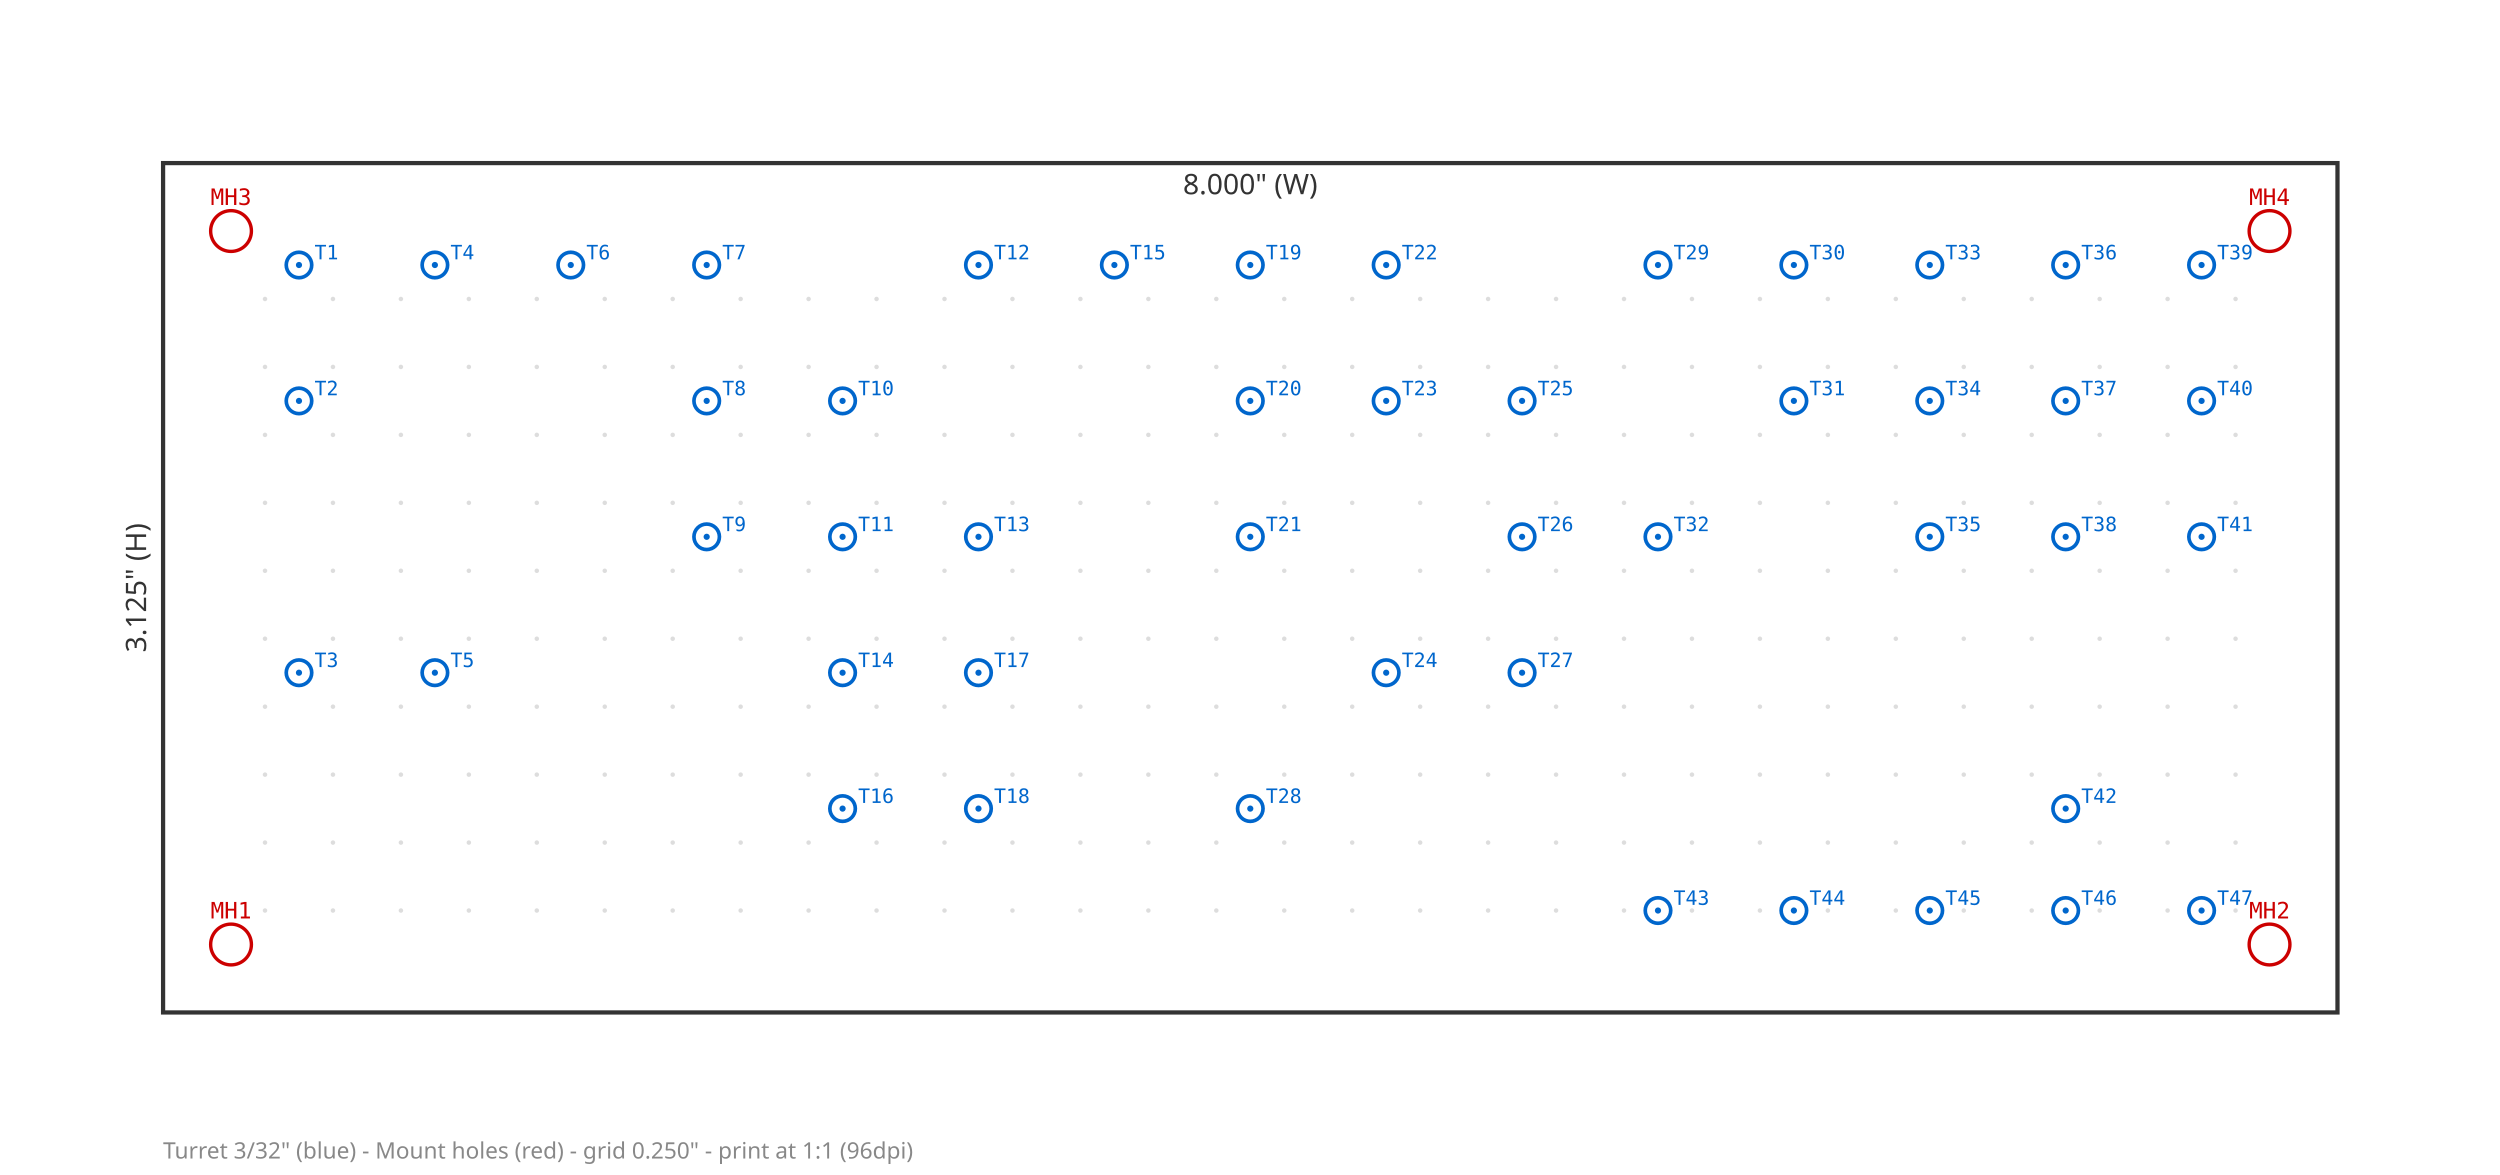
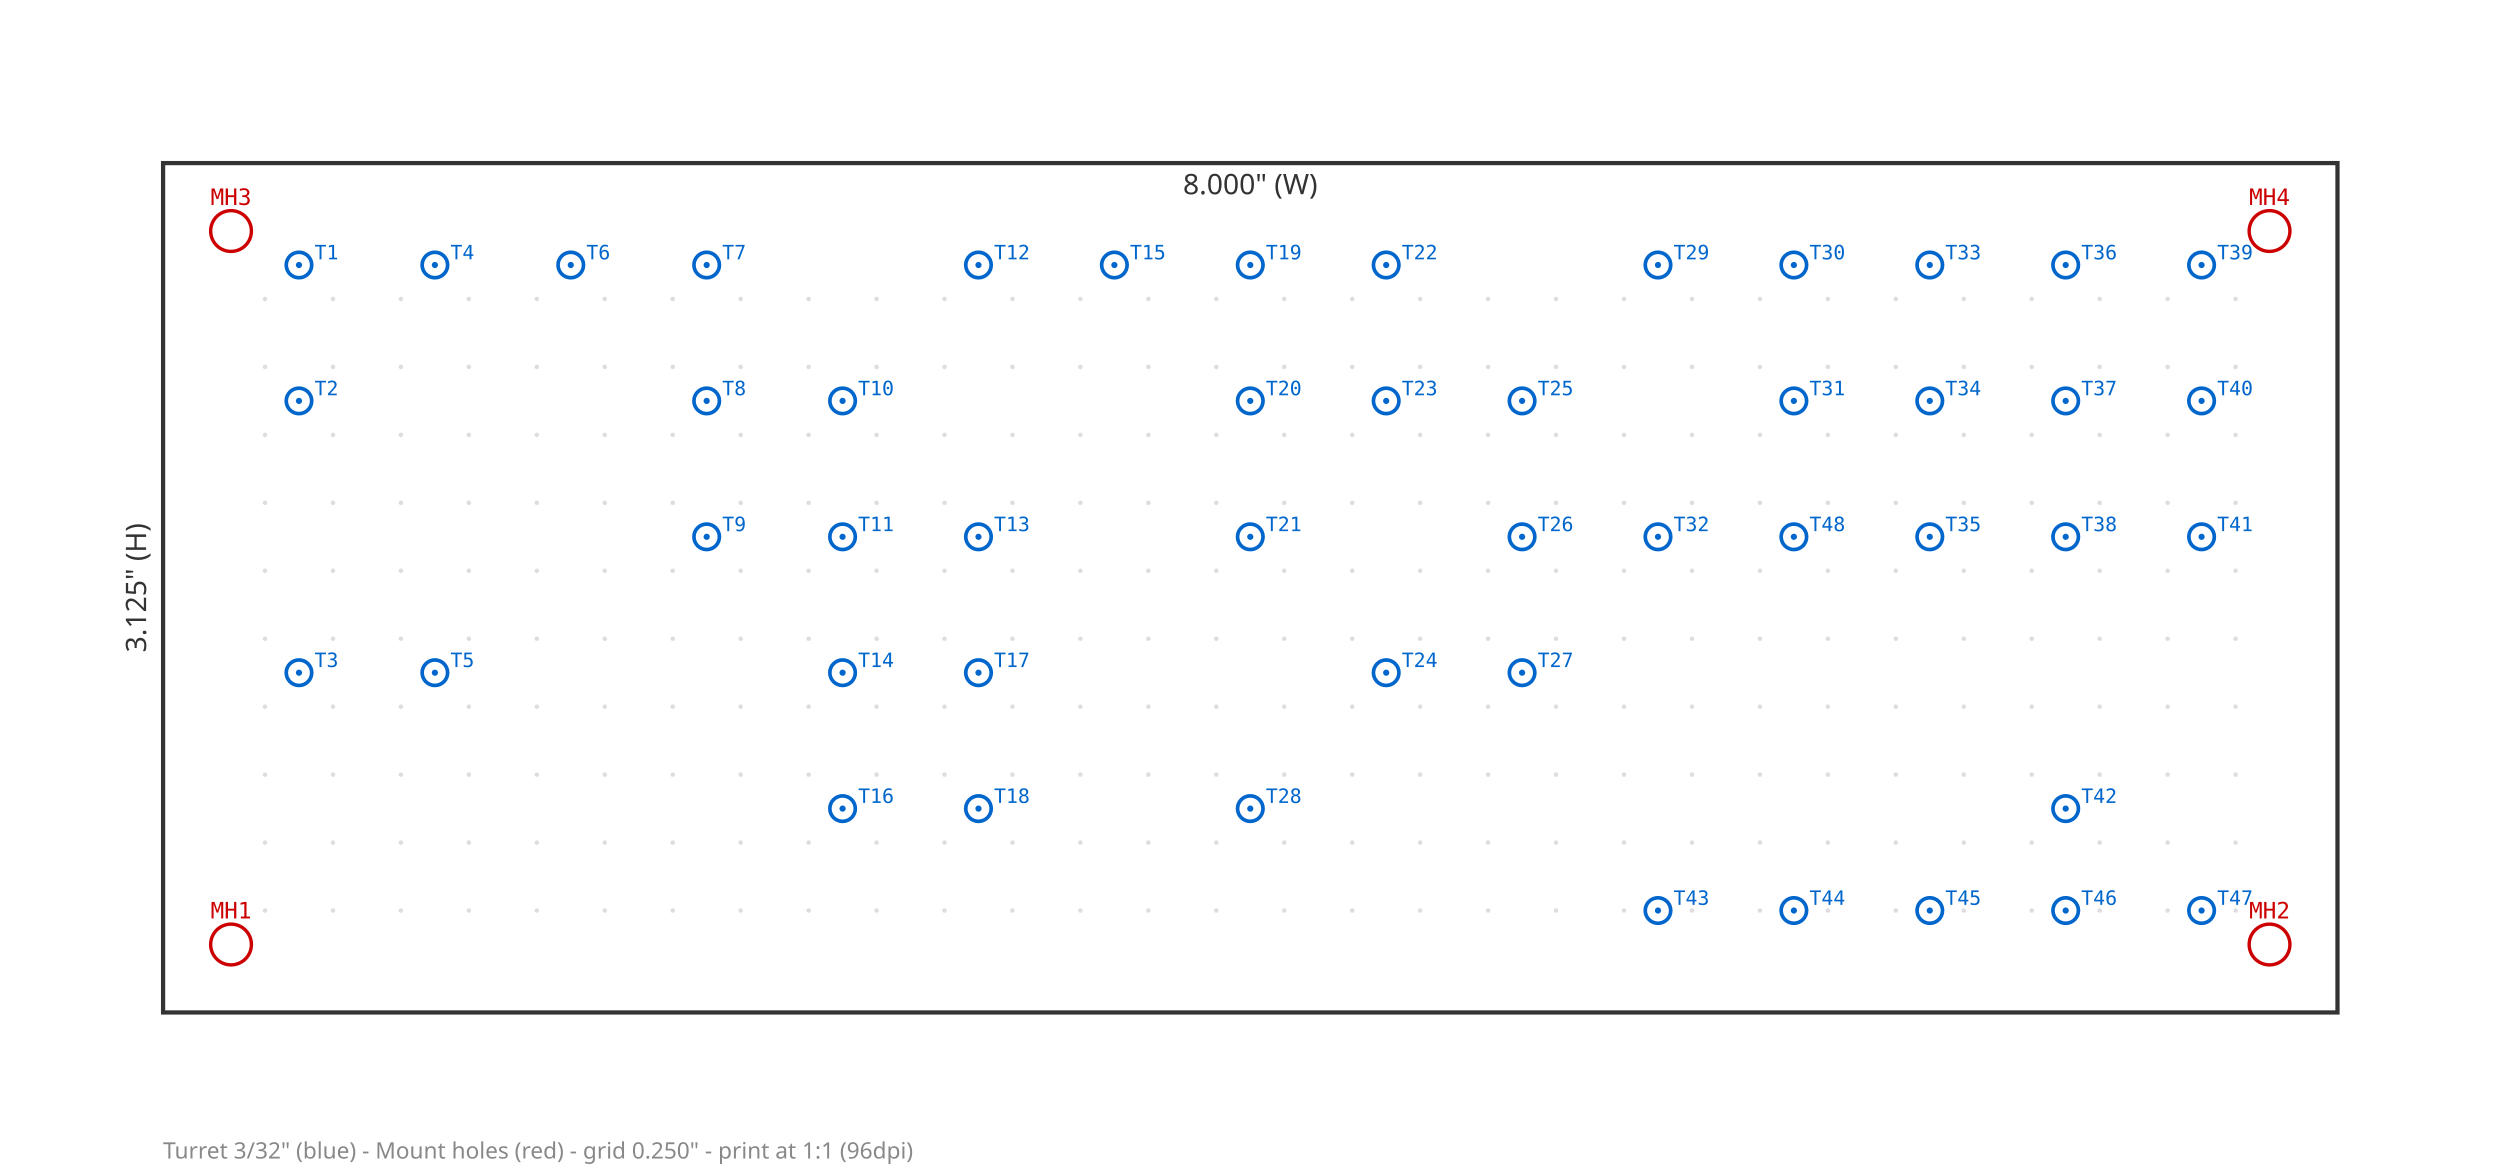
<svg xmlns="http://www.w3.org/2000/svg" width="883" height="415" viewBox="0 0 883 415">
  <rect width="100%" height="100%" fill="white" />
  <rect x="57.6" y="57.6" width="768.0" height="300.0" fill="none" stroke="#333" stroke-width="1.5" />
  <circle cx="93.6" cy="321.6" r="0.8" fill="#ddd" />
  <circle cx="93.6" cy="297.6" r="0.8" fill="#ddd" />
  <circle cx="93.6" cy="273.6" r="0.8" fill="#ddd" />
  <circle cx="93.6" cy="249.6" r="0.8" fill="#ddd" />
  <circle cx="93.6" cy="225.6" r="0.8" fill="#ddd" />
  <circle cx="93.6" cy="201.6" r="0.8" fill="#ddd" />
  <circle cx="93.6" cy="177.6" r="0.8" fill="#ddd" />
  <circle cx="93.6" cy="153.6" r="0.8" fill="#ddd" />
  <circle cx="93.6" cy="129.6" r="0.8" fill="#ddd" />
  <circle cx="93.6" cy="105.6" r="0.8" fill="#ddd" />
  <circle cx="117.6" cy="321.6" r="0.8" fill="#ddd" />
  <circle cx="117.6" cy="297.6" r="0.8" fill="#ddd" />
  <circle cx="117.6" cy="273.6" r="0.8" fill="#ddd" />
  <circle cx="117.6" cy="249.6" r="0.8" fill="#ddd" />
  <circle cx="117.6" cy="225.6" r="0.8" fill="#ddd" />
  <circle cx="117.6" cy="201.6" r="0.8" fill="#ddd" />
  <circle cx="117.6" cy="177.6" r="0.8" fill="#ddd" />
  <circle cx="117.6" cy="153.6" r="0.8" fill="#ddd" />
  <circle cx="117.6" cy="129.6" r="0.8" fill="#ddd" />
  <circle cx="117.6" cy="105.6" r="0.8" fill="#ddd" />
  <circle cx="141.6" cy="321.6" r="0.8" fill="#ddd" />
  <circle cx="141.6" cy="297.6" r="0.8" fill="#ddd" />
  <circle cx="141.6" cy="273.6" r="0.8" fill="#ddd" />
  <circle cx="141.6" cy="249.6" r="0.8" fill="#ddd" />
  <circle cx="141.6" cy="225.6" r="0.8" fill="#ddd" />
  <circle cx="141.6" cy="201.6" r="0.8" fill="#ddd" />
  <circle cx="141.6" cy="177.6" r="0.8" fill="#ddd" />
  <circle cx="141.6" cy="153.6" r="0.8" fill="#ddd" />
  <circle cx="141.6" cy="129.6" r="0.8" fill="#ddd" />
  <circle cx="141.6" cy="105.6" r="0.8" fill="#ddd" />
  <circle cx="165.6" cy="321.6" r="0.8" fill="#ddd" />
  <circle cx="165.6" cy="297.6" r="0.8" fill="#ddd" />
  <circle cx="165.6" cy="273.6" r="0.8" fill="#ddd" />
  <circle cx="165.6" cy="249.6" r="0.8" fill="#ddd" />
  <circle cx="165.6" cy="225.6" r="0.8" fill="#ddd" />
  <circle cx="165.6" cy="201.6" r="0.8" fill="#ddd" />
  <circle cx="165.6" cy="177.6" r="0.8" fill="#ddd" />
  <circle cx="165.6" cy="153.6" r="0.8" fill="#ddd" />
  <circle cx="165.6" cy="129.6" r="0.8" fill="#ddd" />
  <circle cx="165.6" cy="105.6" r="0.8" fill="#ddd" />
  <circle cx="189.6" cy="321.6" r="0.8" fill="#ddd" />
  <circle cx="189.6" cy="297.6" r="0.8" fill="#ddd" />
  <circle cx="189.6" cy="273.6" r="0.8" fill="#ddd" />
  <circle cx="189.6" cy="249.6" r="0.8" fill="#ddd" />
  <circle cx="189.6" cy="225.6" r="0.8" fill="#ddd" />
  <circle cx="189.6" cy="201.6" r="0.8" fill="#ddd" />
  <circle cx="189.6" cy="177.6" r="0.8" fill="#ddd" />
  <circle cx="189.6" cy="153.6" r="0.8" fill="#ddd" />
  <circle cx="189.6" cy="129.6" r="0.8" fill="#ddd" />
  <circle cx="189.6" cy="105.6" r="0.8" fill="#ddd" />
  <circle cx="213.6" cy="321.6" r="0.8" fill="#ddd" />
  <circle cx="213.6" cy="297.6" r="0.8" fill="#ddd" />
  <circle cx="213.6" cy="273.6" r="0.8" fill="#ddd" />
  <circle cx="213.6" cy="249.6" r="0.8" fill="#ddd" />
  <circle cx="213.6" cy="225.6" r="0.8" fill="#ddd" />
  <circle cx="213.6" cy="201.6" r="0.8" fill="#ddd" />
  <circle cx="213.6" cy="177.6" r="0.8" fill="#ddd" />
  <circle cx="213.6" cy="153.6" r="0.8" fill="#ddd" />
  <circle cx="213.6" cy="129.6" r="0.8" fill="#ddd" />
  <circle cx="213.6" cy="105.6" r="0.8" fill="#ddd" />
  <circle cx="237.6" cy="321.6" r="0.8" fill="#ddd" />
  <circle cx="237.6" cy="297.6" r="0.8" fill="#ddd" />
  <circle cx="237.6" cy="273.6" r="0.8" fill="#ddd" />
  <circle cx="237.6" cy="249.6" r="0.8" fill="#ddd" />
  <circle cx="237.6" cy="225.6" r="0.8" fill="#ddd" />
  <circle cx="237.6" cy="201.6" r="0.8" fill="#ddd" />
  <circle cx="237.6" cy="177.6" r="0.8" fill="#ddd" />
  <circle cx="237.6" cy="153.6" r="0.8" fill="#ddd" />
  <circle cx="237.6" cy="129.6" r="0.8" fill="#ddd" />
  <circle cx="237.6" cy="105.6" r="0.8" fill="#ddd" />
  <circle cx="261.6" cy="321.6" r="0.8" fill="#ddd" />
  <circle cx="261.6" cy="297.6" r="0.8" fill="#ddd" />
  <circle cx="261.6" cy="273.6" r="0.8" fill="#ddd" />
  <circle cx="261.6" cy="249.6" r="0.8" fill="#ddd" />
  <circle cx="261.6" cy="225.6" r="0.8" fill="#ddd" />
  <circle cx="261.6" cy="201.6" r="0.8" fill="#ddd" />
  <circle cx="261.6" cy="177.6" r="0.8" fill="#ddd" />
  <circle cx="261.6" cy="153.6" r="0.8" fill="#ddd" />
  <circle cx="261.6" cy="129.6" r="0.8" fill="#ddd" />
  <circle cx="261.6" cy="105.6" r="0.8" fill="#ddd" />
  <circle cx="285.6" cy="321.6" r="0.8" fill="#ddd" />
  <circle cx="285.6" cy="297.6" r="0.8" fill="#ddd" />
  <circle cx="285.6" cy="273.6" r="0.8" fill="#ddd" />
  <circle cx="285.6" cy="249.6" r="0.8" fill="#ddd" />
  <circle cx="285.6" cy="225.6" r="0.8" fill="#ddd" />
  <circle cx="285.6" cy="201.6" r="0.8" fill="#ddd" />
  <circle cx="285.6" cy="177.6" r="0.8" fill="#ddd" />
  <circle cx="285.6" cy="153.6" r="0.8" fill="#ddd" />
  <circle cx="285.6" cy="129.6" r="0.8" fill="#ddd" />
  <circle cx="285.6" cy="105.6" r="0.8" fill="#ddd" />
  <circle cx="309.6" cy="321.6" r="0.8" fill="#ddd" />
  <circle cx="309.6" cy="297.6" r="0.8" fill="#ddd" />
  <circle cx="309.6" cy="273.6" r="0.8" fill="#ddd" />
  <circle cx="309.6" cy="249.6" r="0.8" fill="#ddd" />
  <circle cx="309.6" cy="225.6" r="0.8" fill="#ddd" />
  <circle cx="309.6" cy="201.6" r="0.8" fill="#ddd" />
  <circle cx="309.6" cy="177.6" r="0.8" fill="#ddd" />
  <circle cx="309.6" cy="153.6" r="0.8" fill="#ddd" />
  <circle cx="309.6" cy="129.6" r="0.8" fill="#ddd" />
  <circle cx="309.6" cy="105.6" r="0.8" fill="#ddd" />
  <circle cx="333.6" cy="321.6" r="0.8" fill="#ddd" />
  <circle cx="333.6" cy="297.6" r="0.8" fill="#ddd" />
  <circle cx="333.6" cy="273.6" r="0.8" fill="#ddd" />
  <circle cx="333.6" cy="249.6" r="0.8" fill="#ddd" />
  <circle cx="333.6" cy="225.6" r="0.8" fill="#ddd" />
  <circle cx="333.6" cy="201.6" r="0.8" fill="#ddd" />
  <circle cx="333.6" cy="177.6" r="0.8" fill="#ddd" />
  <circle cx="333.6" cy="153.6" r="0.8" fill="#ddd" />
  <circle cx="333.6" cy="129.6" r="0.8" fill="#ddd" />
  <circle cx="333.6" cy="105.6" r="0.8" fill="#ddd" />
  <circle cx="357.6" cy="321.6" r="0.8" fill="#ddd" />
  <circle cx="357.6" cy="297.6" r="0.8" fill="#ddd" />
  <circle cx="357.6" cy="273.6" r="0.8" fill="#ddd" />
  <circle cx="357.6" cy="249.6" r="0.8" fill="#ddd" />
  <circle cx="357.6" cy="225.6" r="0.8" fill="#ddd" />
  <circle cx="357.6" cy="201.6" r="0.8" fill="#ddd" />
  <circle cx="357.6" cy="177.6" r="0.8" fill="#ddd" />
  <circle cx="357.6" cy="153.6" r="0.8" fill="#ddd" />
  <circle cx="357.6" cy="129.6" r="0.8" fill="#ddd" />
  <circle cx="357.6" cy="105.6" r="0.8" fill="#ddd" />
  <circle cx="381.6" cy="321.6" r="0.8" fill="#ddd" />
  <circle cx="381.6" cy="297.6" r="0.8" fill="#ddd" />
  <circle cx="381.6" cy="273.6" r="0.8" fill="#ddd" />
  <circle cx="381.6" cy="249.6" r="0.8" fill="#ddd" />
  <circle cx="381.6" cy="225.6" r="0.8" fill="#ddd" />
  <circle cx="381.6" cy="201.6" r="0.8" fill="#ddd" />
  <circle cx="381.6" cy="177.6" r="0.8" fill="#ddd" />
  <circle cx="381.6" cy="153.6" r="0.8" fill="#ddd" />
  <circle cx="381.6" cy="129.6" r="0.8" fill="#ddd" />
  <circle cx="381.6" cy="105.6" r="0.8" fill="#ddd" />
  <circle cx="405.6" cy="321.6" r="0.8" fill="#ddd" />
  <circle cx="405.6" cy="297.6" r="0.8" fill="#ddd" />
  <circle cx="405.6" cy="273.6" r="0.8" fill="#ddd" />
  <circle cx="405.6" cy="249.6" r="0.8" fill="#ddd" />
  <circle cx="405.6" cy="225.6" r="0.8" fill="#ddd" />
  <circle cx="405.6" cy="201.6" r="0.8" fill="#ddd" />
  <circle cx="405.6" cy="177.6" r="0.8" fill="#ddd" />
  <circle cx="405.6" cy="153.6" r="0.8" fill="#ddd" />
  <circle cx="405.6" cy="129.6" r="0.8" fill="#ddd" />
  <circle cx="405.6" cy="105.6" r="0.8" fill="#ddd" />
  <circle cx="429.6" cy="321.6" r="0.8" fill="#ddd" />
  <circle cx="429.6" cy="297.6" r="0.8" fill="#ddd" />
  <circle cx="429.6" cy="273.6" r="0.8" fill="#ddd" />
  <circle cx="429.6" cy="249.6" r="0.8" fill="#ddd" />
  <circle cx="429.6" cy="225.6" r="0.8" fill="#ddd" />
  <circle cx="429.6" cy="201.6" r="0.8" fill="#ddd" />
  <circle cx="429.6" cy="177.6" r="0.8" fill="#ddd" />
  <circle cx="429.6" cy="153.6" r="0.8" fill="#ddd" />
  <circle cx="429.6" cy="129.6" r="0.8" fill="#ddd" />
  <circle cx="429.6" cy="105.6" r="0.8" fill="#ddd" />
  <circle cx="453.6" cy="321.6" r="0.8" fill="#ddd" />
  <circle cx="453.6" cy="297.6" r="0.8" fill="#ddd" />
  <circle cx="453.6" cy="273.6" r="0.8" fill="#ddd" />
  <circle cx="453.6" cy="249.6" r="0.8" fill="#ddd" />
  <circle cx="453.6" cy="225.6" r="0.8" fill="#ddd" />
  <circle cx="453.6" cy="201.6" r="0.8" fill="#ddd" />
  <circle cx="453.6" cy="177.6" r="0.8" fill="#ddd" />
  <circle cx="453.6" cy="153.6" r="0.8" fill="#ddd" />
  <circle cx="453.6" cy="129.6" r="0.8" fill="#ddd" />
  <circle cx="453.6" cy="105.6" r="0.8" fill="#ddd" />
  <circle cx="477.6" cy="321.6" r="0.8" fill="#ddd" />
  <circle cx="477.6" cy="297.6" r="0.8" fill="#ddd" />
  <circle cx="477.6" cy="273.6" r="0.8" fill="#ddd" />
  <circle cx="477.6" cy="249.6" r="0.8" fill="#ddd" />
  <circle cx="477.6" cy="225.6" r="0.8" fill="#ddd" />
  <circle cx="477.6" cy="201.6" r="0.8" fill="#ddd" />
  <circle cx="477.6" cy="177.6" r="0.8" fill="#ddd" />
  <circle cx="477.6" cy="153.6" r="0.8" fill="#ddd" />
  <circle cx="477.6" cy="129.6" r="0.8" fill="#ddd" />
  <circle cx="477.6" cy="105.6" r="0.8" fill="#ddd" />
  <circle cx="501.6" cy="321.6" r="0.8" fill="#ddd" />
  <circle cx="501.6" cy="297.6" r="0.8" fill="#ddd" />
  <circle cx="501.6" cy="273.6" r="0.8" fill="#ddd" />
  <circle cx="501.6" cy="249.6" r="0.8" fill="#ddd" />
  <circle cx="501.6" cy="225.6" r="0.8" fill="#ddd" />
  <circle cx="501.6" cy="201.6" r="0.8" fill="#ddd" />
  <circle cx="501.6" cy="177.6" r="0.8" fill="#ddd" />
  <circle cx="501.6" cy="153.6" r="0.8" fill="#ddd" />
  <circle cx="501.6" cy="129.6" r="0.8" fill="#ddd" />
  <circle cx="501.6" cy="105.6" r="0.8" fill="#ddd" />
  <circle cx="525.6" cy="321.6" r="0.8" fill="#ddd" />
  <circle cx="525.6" cy="297.6" r="0.8" fill="#ddd" />
  <circle cx="525.6" cy="273.6" r="0.8" fill="#ddd" />
  <circle cx="525.6" cy="249.6" r="0.8" fill="#ddd" />
  <circle cx="525.6" cy="225.6" r="0.8" fill="#ddd" />
  <circle cx="525.6" cy="201.6" r="0.8" fill="#ddd" />
  <circle cx="525.6" cy="177.6" r="0.8" fill="#ddd" />
  <circle cx="525.6" cy="153.6" r="0.8" fill="#ddd" />
  <circle cx="525.6" cy="129.6" r="0.8" fill="#ddd" />
  <circle cx="525.6" cy="105.6" r="0.8" fill="#ddd" />
  <circle cx="549.6" cy="321.6" r="0.8" fill="#ddd" />
  <circle cx="549.6" cy="297.6" r="0.8" fill="#ddd" />
  <circle cx="549.6" cy="273.6" r="0.8" fill="#ddd" />
  <circle cx="549.6" cy="249.6" r="0.8" fill="#ddd" />
  <circle cx="549.6" cy="225.6" r="0.8" fill="#ddd" />
  <circle cx="549.6" cy="201.6" r="0.8" fill="#ddd" />
  <circle cx="549.6" cy="177.6" r="0.8" fill="#ddd" />
  <circle cx="549.6" cy="153.6" r="0.8" fill="#ddd" />
  <circle cx="549.6" cy="129.6" r="0.8" fill="#ddd" />
  <circle cx="549.6" cy="105.6" r="0.8" fill="#ddd" />
  <circle cx="573.6" cy="321.6" r="0.8" fill="#ddd" />
  <circle cx="573.6" cy="297.6" r="0.8" fill="#ddd" />
  <circle cx="573.6" cy="273.6" r="0.8" fill="#ddd" />
  <circle cx="573.6" cy="249.6" r="0.8" fill="#ddd" />
  <circle cx="573.6" cy="225.6" r="0.8" fill="#ddd" />
  <circle cx="573.6" cy="201.6" r="0.8" fill="#ddd" />
  <circle cx="573.6" cy="177.6" r="0.8" fill="#ddd" />
  <circle cx="573.6" cy="153.6" r="0.8" fill="#ddd" />
  <circle cx="573.6" cy="129.6" r="0.8" fill="#ddd" />
  <circle cx="573.6" cy="105.6" r="0.8" fill="#ddd" />
  <circle cx="597.6" cy="321.6" r="0.8" fill="#ddd" />
  <circle cx="597.6" cy="297.6" r="0.8" fill="#ddd" />
  <circle cx="597.6" cy="273.6" r="0.8" fill="#ddd" />
  <circle cx="597.6" cy="249.6" r="0.8" fill="#ddd" />
  <circle cx="597.6" cy="225.6" r="0.8" fill="#ddd" />
  <circle cx="597.6" cy="201.6" r="0.8" fill="#ddd" />
  <circle cx="597.6" cy="177.6" r="0.8" fill="#ddd" />
  <circle cx="597.6" cy="153.6" r="0.8" fill="#ddd" />
  <circle cx="597.6" cy="129.6" r="0.8" fill="#ddd" />
  <circle cx="597.6" cy="105.6" r="0.8" fill="#ddd" />
  <circle cx="621.6" cy="321.6" r="0.8" fill="#ddd" />
  <circle cx="621.6" cy="297.6" r="0.8" fill="#ddd" />
  <circle cx="621.6" cy="273.6" r="0.8" fill="#ddd" />
  <circle cx="621.6" cy="249.6" r="0.8" fill="#ddd" />
  <circle cx="621.6" cy="225.6" r="0.8" fill="#ddd" />
  <circle cx="621.6" cy="201.6" r="0.8" fill="#ddd" />
  <circle cx="621.6" cy="177.6" r="0.8" fill="#ddd" />
  <circle cx="621.6" cy="153.6" r="0.8" fill="#ddd" />
  <circle cx="621.6" cy="129.6" r="0.8" fill="#ddd" />
  <circle cx="621.6" cy="105.6" r="0.8" fill="#ddd" />
  <circle cx="645.6" cy="321.6" r="0.8" fill="#ddd" />
  <circle cx="645.6" cy="297.6" r="0.8" fill="#ddd" />
  <circle cx="645.6" cy="273.6" r="0.8" fill="#ddd" />
  <circle cx="645.6" cy="249.6" r="0.8" fill="#ddd" />
  <circle cx="645.6" cy="225.6" r="0.8" fill="#ddd" />
  <circle cx="645.6" cy="201.6" r="0.8" fill="#ddd" />
  <circle cx="645.6" cy="177.6" r="0.8" fill="#ddd" />
  <circle cx="645.6" cy="153.6" r="0.8" fill="#ddd" />
  <circle cx="645.6" cy="129.6" r="0.8" fill="#ddd" />
  <circle cx="645.6" cy="105.6" r="0.8" fill="#ddd" />
  <circle cx="669.6" cy="321.6" r="0.8" fill="#ddd" />
  <circle cx="669.6" cy="297.6" r="0.8" fill="#ddd" />
  <circle cx="669.6" cy="273.6" r="0.8" fill="#ddd" />
  <circle cx="669.6" cy="249.6" r="0.8" fill="#ddd" />
  <circle cx="669.6" cy="225.6" r="0.8" fill="#ddd" />
  <circle cx="669.6" cy="201.6" r="0.8" fill="#ddd" />
  <circle cx="669.6" cy="177.6" r="0.8" fill="#ddd" />
  <circle cx="669.6" cy="153.6" r="0.8" fill="#ddd" />
  <circle cx="669.6" cy="129.6" r="0.8" fill="#ddd" />
  <circle cx="669.6" cy="105.6" r="0.8" fill="#ddd" />
  <circle cx="693.6" cy="321.6" r="0.8" fill="#ddd" />
  <circle cx="693.6" cy="297.6" r="0.8" fill="#ddd" />
  <circle cx="693.6" cy="273.6" r="0.8" fill="#ddd" />
  <circle cx="693.6" cy="249.6" r="0.8" fill="#ddd" />
  <circle cx="693.6" cy="225.6" r="0.8" fill="#ddd" />
  <circle cx="693.6" cy="201.6" r="0.8" fill="#ddd" />
  <circle cx="693.6" cy="177.6" r="0.8" fill="#ddd" />
  <circle cx="693.6" cy="153.6" r="0.8" fill="#ddd" />
  <circle cx="693.6" cy="129.6" r="0.8" fill="#ddd" />
  <circle cx="693.6" cy="105.6" r="0.8" fill="#ddd" />
  <circle cx="717.6" cy="321.6" r="0.8" fill="#ddd" />
  <circle cx="717.6" cy="297.6" r="0.8" fill="#ddd" />
  <circle cx="717.6" cy="273.6" r="0.8" fill="#ddd" />
  <circle cx="717.6" cy="249.6" r="0.8" fill="#ddd" />
  <circle cx="717.6" cy="225.6" r="0.8" fill="#ddd" />
  <circle cx="717.6" cy="201.6" r="0.8" fill="#ddd" />
  <circle cx="717.6" cy="177.6" r="0.8" fill="#ddd" />
  <circle cx="717.6" cy="153.6" r="0.8" fill="#ddd" />
  <circle cx="717.6" cy="129.6" r="0.8" fill="#ddd" />
  <circle cx="717.6" cy="105.6" r="0.8" fill="#ddd" />
  <circle cx="741.6" cy="321.6" r="0.8" fill="#ddd" />
  <circle cx="741.6" cy="297.6" r="0.8" fill="#ddd" />
  <circle cx="741.6" cy="273.6" r="0.8" fill="#ddd" />
  <circle cx="741.6" cy="249.6" r="0.8" fill="#ddd" />
  <circle cx="741.6" cy="225.6" r="0.8" fill="#ddd" />
  <circle cx="741.6" cy="201.6" r="0.8" fill="#ddd" />
  <circle cx="741.6" cy="177.6" r="0.8" fill="#ddd" />
  <circle cx="741.6" cy="153.6" r="0.8" fill="#ddd" />
  <circle cx="741.6" cy="129.6" r="0.8" fill="#ddd" />
  <circle cx="741.6" cy="105.6" r="0.8" fill="#ddd" />
  <circle cx="765.6" cy="321.6" r="0.8" fill="#ddd" />
  <circle cx="765.6" cy="297.6" r="0.8" fill="#ddd" />
  <circle cx="765.6" cy="273.6" r="0.8" fill="#ddd" />
  <circle cx="765.6" cy="249.6" r="0.8" fill="#ddd" />
  <circle cx="765.6" cy="225.6" r="0.8" fill="#ddd" />
  <circle cx="765.6" cy="201.6" r="0.8" fill="#ddd" />
  <circle cx="765.6" cy="177.6" r="0.8" fill="#ddd" />
  <circle cx="765.6" cy="153.6" r="0.8" fill="#ddd" />
  <circle cx="765.6" cy="129.6" r="0.8" fill="#ddd" />
  <circle cx="765.6" cy="105.6" r="0.8" fill="#ddd" />
  <circle cx="789.6" cy="321.6" r="0.8" fill="#ddd" />
  <circle cx="789.6" cy="297.6" r="0.8" fill="#ddd" />
  <circle cx="789.6" cy="273.6" r="0.8" fill="#ddd" />
  <circle cx="789.6" cy="249.6" r="0.8" fill="#ddd" />
  <circle cx="789.6" cy="225.6" r="0.8" fill="#ddd" />
  <circle cx="789.6" cy="201.6" r="0.8" fill="#ddd" />
  <circle cx="789.6" cy="177.6" r="0.8" fill="#ddd" />
  <circle cx="789.6" cy="153.6" r="0.8" fill="#ddd" />
  <circle cx="789.6" cy="129.6" r="0.8" fill="#ddd" />
  <circle cx="789.6" cy="105.6" r="0.8" fill="#ddd" />
  <circle cx="81.6" cy="333.6" r="7.2" fill="none" stroke="#c00" stroke-width="1.2" />
  <text x="81.6" y="324.4" font-family="monospace" font-size="8" text-anchor="middle" fill="#c00">MH1</text>
  <circle cx="801.6" cy="333.6" r="7.2" fill="none" stroke="#c00" stroke-width="1.2" />
  <text x="801.6" y="324.4" font-family="monospace" font-size="8" text-anchor="middle" fill="#c00">MH2</text>
  <circle cx="81.6" cy="81.6" r="7.2" fill="none" stroke="#c00" stroke-width="1.2" />
  <text x="81.6" y="72.4" font-family="monospace" font-size="8" text-anchor="middle" fill="#c00">MH3</text>
  <circle cx="801.6" cy="81.6" r="7.2" fill="none" stroke="#c00" stroke-width="1.2" />
  <text x="801.6" y="72.4" font-family="monospace" font-size="8" text-anchor="middle" fill="#c00">MH4</text>
  <circle cx="105.6" cy="93.6" r="4.5" fill="none" stroke="#06c" stroke-width="1.3" />
  <circle cx="105.6" cy="93.6" r="1.1" fill="#06c" />
  <text x="111.1" y="91.6" font-family="monospace" font-size="7" fill="#06c">T1</text>
  <circle cx="105.6" cy="141.6" r="4.5" fill="none" stroke="#06c" stroke-width="1.3" />
  <circle cx="105.6" cy="141.6" r="1.1" fill="#06c" />
  <text x="111.1" y="139.6" font-family="monospace" font-size="7" fill="#06c">T2</text>
  <circle cx="105.6" cy="237.6" r="4.5" fill="none" stroke="#06c" stroke-width="1.3" />
  <circle cx="105.6" cy="237.6" r="1.1" fill="#06c" />
  <text x="111.1" y="235.6" font-family="monospace" font-size="7" fill="#06c">T3</text>
  <circle cx="153.6" cy="93.6" r="4.5" fill="none" stroke="#06c" stroke-width="1.3" />
  <circle cx="153.6" cy="93.6" r="1.1" fill="#06c" />
  <text x="159.1" y="91.6" font-family="monospace" font-size="7" fill="#06c">T4</text>
  <circle cx="153.6" cy="237.6" r="4.5" fill="none" stroke="#06c" stroke-width="1.3" />
  <circle cx="153.6" cy="237.6" r="1.1" fill="#06c" />
  <text x="159.1" y="235.6" font-family="monospace" font-size="7" fill="#06c">T5</text>
  <circle cx="201.6" cy="93.6" r="4.5" fill="none" stroke="#06c" stroke-width="1.3" />
  <circle cx="201.6" cy="93.6" r="1.1" fill="#06c" />
  <text x="207.1" y="91.6" font-family="monospace" font-size="7" fill="#06c">T6</text>
  <circle cx="249.6" cy="93.6" r="4.5" fill="none" stroke="#06c" stroke-width="1.3" />
  <circle cx="249.6" cy="93.6" r="1.1" fill="#06c" />
  <text x="255.1" y="91.6" font-family="monospace" font-size="7" fill="#06c">T7</text>
  <circle cx="249.6" cy="141.6" r="4.5" fill="none" stroke="#06c" stroke-width="1.3" />
  <circle cx="249.6" cy="141.6" r="1.1" fill="#06c" />
  <text x="255.1" y="139.6" font-family="monospace" font-size="7" fill="#06c">T8</text>
  <circle cx="249.6" cy="189.6" r="4.5" fill="none" stroke="#06c" stroke-width="1.3" />
  <circle cx="249.6" cy="189.6" r="1.1" fill="#06c" />
  <text x="255.1" y="187.6" font-family="monospace" font-size="7" fill="#06c">T9</text>
  <circle cx="297.6" cy="141.6" r="4.5" fill="none" stroke="#06c" stroke-width="1.3" />
  <circle cx="297.6" cy="141.6" r="1.1" fill="#06c" />
  <text x="303.1" y="139.6" font-family="monospace" font-size="7" fill="#06c">T10</text>
  <circle cx="297.6" cy="189.6" r="4.5" fill="none" stroke="#06c" stroke-width="1.3" />
  <circle cx="297.6" cy="189.6" r="1.1" fill="#06c" />
  <text x="303.1" y="187.6" font-family="monospace" font-size="7" fill="#06c">T11</text>
  <circle cx="345.6" cy="93.6" r="4.5" fill="none" stroke="#06c" stroke-width="1.3" />
  <circle cx="345.6" cy="93.6" r="1.1" fill="#06c" />
  <text x="351.1" y="91.6" font-family="monospace" font-size="7" fill="#06c">T12</text>
  <circle cx="345.6" cy="189.6" r="4.5" fill="none" stroke="#06c" stroke-width="1.3" />
  <circle cx="345.6" cy="189.6" r="1.1" fill="#06c" />
  <text x="351.1" y="187.6" font-family="monospace" font-size="7" fill="#06c">T13</text>
  <circle cx="297.6" cy="237.6" r="4.5" fill="none" stroke="#06c" stroke-width="1.3" />
  <circle cx="297.6" cy="237.6" r="1.1" fill="#06c" />
  <text x="303.1" y="235.6" font-family="monospace" font-size="7" fill="#06c">T14</text>
  <circle cx="393.6" cy="93.6" r="4.5" fill="none" stroke="#06c" stroke-width="1.3" />
  <circle cx="393.6" cy="93.6" r="1.1" fill="#06c" />
  <text x="399.1" y="91.6" font-family="monospace" font-size="7" fill="#06c">T15</text>
  <circle cx="297.6" cy="285.6" r="4.5" fill="none" stroke="#06c" stroke-width="1.3" />
  <circle cx="297.6" cy="285.6" r="1.1" fill="#06c" />
  <text x="303.1" y="283.6" font-family="monospace" font-size="7" fill="#06c">T16</text>
  <circle cx="345.6" cy="237.6" r="4.5" fill="none" stroke="#06c" stroke-width="1.3" />
  <circle cx="345.6" cy="237.6" r="1.1" fill="#06c" />
  <text x="351.1" y="235.6" font-family="monospace" font-size="7" fill="#06c">T17</text>
  <circle cx="345.6" cy="285.6" r="4.5" fill="none" stroke="#06c" stroke-width="1.3" />
  <circle cx="345.6" cy="285.6" r="1.1" fill="#06c" />
  <text x="351.1" y="283.6" font-family="monospace" font-size="7" fill="#06c">T18</text>
  <circle cx="441.6" cy="93.6" r="4.5" fill="none" stroke="#06c" stroke-width="1.3" />
  <circle cx="441.6" cy="93.6" r="1.1" fill="#06c" />
  <text x="447.1" y="91.6" font-family="monospace" font-size="7" fill="#06c">T19</text>
  <circle cx="441.6" cy="141.6" r="4.5" fill="none" stroke="#06c" stroke-width="1.3" />
  <circle cx="441.6" cy="141.6" r="1.1" fill="#06c" />
  <text x="447.1" y="139.6" font-family="monospace" font-size="7" fill="#06c">T20</text>
  <circle cx="441.6" cy="189.6" r="4.5" fill="none" stroke="#06c" stroke-width="1.3" />
  <circle cx="441.6" cy="189.6" r="1.1" fill="#06c" />
  <text x="447.1" y="187.6" font-family="monospace" font-size="7" fill="#06c">T21</text>
  <circle cx="489.6" cy="93.6" r="4.5" fill="none" stroke="#06c" stroke-width="1.3" />
  <circle cx="489.6" cy="93.6" r="1.1" fill="#06c" />
  <text x="495.1" y="91.6" font-family="monospace" font-size="7" fill="#06c">T22</text>
  <circle cx="489.6" cy="141.6" r="4.5" fill="none" stroke="#06c" stroke-width="1.3" />
  <circle cx="489.6" cy="141.6" r="1.1" fill="#06c" />
  <text x="495.1" y="139.6" font-family="monospace" font-size="7" fill="#06c">T23</text>
  <circle cx="489.6" cy="237.6" r="4.5" fill="none" stroke="#06c" stroke-width="1.3" />
  <circle cx="489.6" cy="237.6" r="1.1" fill="#06c" />
  <text x="495.1" y="235.6" font-family="monospace" font-size="7" fill="#06c">T24</text>
  <circle cx="537.6" cy="141.6" r="4.5" fill="none" stroke="#06c" stroke-width="1.3" />
  <circle cx="537.6" cy="141.6" r="1.1" fill="#06c" />
  <text x="543.1" y="139.6" font-family="monospace" font-size="7" fill="#06c">T25</text>
  <circle cx="537.6" cy="189.6" r="4.5" fill="none" stroke="#06c" stroke-width="1.3" />
  <circle cx="537.6" cy="189.6" r="1.1" fill="#06c" />
  <text x="543.1" y="187.6" font-family="monospace" font-size="7" fill="#06c">T26</text>
  <circle cx="537.6" cy="237.6" r="4.5" fill="none" stroke="#06c" stroke-width="1.3" />
  <circle cx="537.6" cy="237.6" r="1.1" fill="#06c" />
  <text x="543.1" y="235.6" font-family="monospace" font-size="7" fill="#06c">T27</text>
  <circle cx="441.6" cy="285.6" r="4.5" fill="none" stroke="#06c" stroke-width="1.3" />
  <circle cx="441.6" cy="285.6" r="1.1" fill="#06c" />
  <text x="447.1" y="283.6" font-family="monospace" font-size="7" fill="#06c">T28</text>
  <circle cx="585.6" cy="93.6" r="4.5" fill="none" stroke="#06c" stroke-width="1.3" />
  <circle cx="585.6" cy="93.6" r="1.1" fill="#06c" />
  <text x="591.1" y="91.6" font-family="monospace" font-size="7" fill="#06c">T29</text>
  <circle cx="633.6" cy="93.6" r="4.5" fill="none" stroke="#06c" stroke-width="1.3" />
  <circle cx="633.6" cy="93.6" r="1.1" fill="#06c" />
  <text x="639.1" y="91.6" font-family="monospace" font-size="7" fill="#06c">T30</text>
  <circle cx="633.6" cy="141.6" r="4.5" fill="none" stroke="#06c" stroke-width="1.3" />
  <circle cx="633.6" cy="141.6" r="1.1" fill="#06c" />
  <text x="639.1" y="139.6" font-family="monospace" font-size="7" fill="#06c">T31</text>
  <circle cx="585.6" cy="189.6" r="4.5" fill="none" stroke="#06c" stroke-width="1.3" />
  <circle cx="585.6" cy="189.6" r="1.1" fill="#06c" />
  <text x="591.1" y="187.6" font-family="monospace" font-size="7" fill="#06c">T32</text>
  <circle cx="681.6" cy="93.6" r="4.5" fill="none" stroke="#06c" stroke-width="1.3" />
  <circle cx="681.6" cy="93.6" r="1.1" fill="#06c" />
  <text x="687.1" y="91.6" font-family="monospace" font-size="7" fill="#06c">T33</text>
  <circle cx="681.6" cy="141.6" r="4.5" fill="none" stroke="#06c" stroke-width="1.3" />
  <circle cx="681.6" cy="141.6" r="1.1" fill="#06c" />
  <text x="687.1" y="139.6" font-family="monospace" font-size="7" fill="#06c">T34</text>
  <circle cx="681.6" cy="189.6" r="4.5" fill="none" stroke="#06c" stroke-width="1.3" />
  <circle cx="681.6" cy="189.6" r="1.1" fill="#06c" />
  <text x="687.1" y="187.6" font-family="monospace" font-size="7" fill="#06c">T35</text>
  <circle cx="729.6" cy="93.6" r="4.5" fill="none" stroke="#06c" stroke-width="1.3" />
  <circle cx="729.6" cy="93.6" r="1.1" fill="#06c" />
  <text x="735.1" y="91.6" font-family="monospace" font-size="7" fill="#06c">T36</text>
  <circle cx="729.6" cy="141.6" r="4.5" fill="none" stroke="#06c" stroke-width="1.3" />
  <circle cx="729.6" cy="141.6" r="1.1" fill="#06c" />
  <text x="735.1" y="139.6" font-family="monospace" font-size="7" fill="#06c">T37</text>
  <circle cx="729.6" cy="189.6" r="4.5" fill="none" stroke="#06c" stroke-width="1.3" />
  <circle cx="729.6" cy="189.6" r="1.1" fill="#06c" />
  <text x="735.1" y="187.6" font-family="monospace" font-size="7" fill="#06c">T38</text>
  <circle cx="777.6" cy="93.6" r="4.5" fill="none" stroke="#06c" stroke-width="1.3" />
  <circle cx="777.6" cy="93.6" r="1.1" fill="#06c" />
  <text x="783.1" y="91.6" font-family="monospace" font-size="7" fill="#06c">T39</text>
  <circle cx="777.6" cy="141.6" r="4.5" fill="none" stroke="#06c" stroke-width="1.3" />
  <circle cx="777.6" cy="141.6" r="1.1" fill="#06c" />
  <text x="783.1" y="139.6" font-family="monospace" font-size="7" fill="#06c">T40</text>
  <circle cx="777.6" cy="189.6" r="4.5" fill="none" stroke="#06c" stroke-width="1.3" />
  <circle cx="777.6" cy="189.6" r="1.1" fill="#06c" />
  <text x="783.1" y="187.6" font-family="monospace" font-size="7" fill="#06c">T41</text>
  <circle cx="729.6" cy="285.6" r="4.5" fill="none" stroke="#06c" stroke-width="1.3" />
  <circle cx="729.6" cy="285.6" r="1.1" fill="#06c" />
  <text x="735.1" y="283.6" font-family="monospace" font-size="7" fill="#06c">T42</text>
  <circle cx="585.6" cy="321.6" r="4.5" fill="none" stroke="#06c" stroke-width="1.3" />
  <circle cx="585.6" cy="321.6" r="1.1" fill="#06c" />
  <text x="591.1" y="319.6" font-family="monospace" font-size="7" fill="#06c">T43</text>
  <circle cx="633.6" cy="321.6" r="4.5" fill="none" stroke="#06c" stroke-width="1.3" />
  <circle cx="633.6" cy="321.6" r="1.1" fill="#06c" />
  <text x="639.1" y="319.6" font-family="monospace" font-size="7" fill="#06c">T44</text>
  <circle cx="681.6" cy="321.6" r="4.5" fill="none" stroke="#06c" stroke-width="1.3" />
  <circle cx="681.6" cy="321.6" r="1.1" fill="#06c" />
  <text x="687.1" y="319.6" font-family="monospace" font-size="7" fill="#06c">T45</text>
  <circle cx="729.6" cy="321.6" r="4.5" fill="none" stroke="#06c" stroke-width="1.3" />
  <circle cx="729.6" cy="321.6" r="1.1" fill="#06c" />
  <text x="735.1" y="319.6" font-family="monospace" font-size="7" fill="#06c">T46</text>
  <circle cx="777.6" cy="321.6" r="4.5" fill="none" stroke="#06c" stroke-width="1.3" />
  <circle cx="777.6" cy="321.6" r="1.1" fill="#06c" />
  <text x="783.1" y="319.6" font-family="monospace" font-size="7" fill="#06c">T47</text>
+   <circle cx="633.6" cy="189.6" r="4.5" fill="none" stroke="#06c" stroke-width="1.3" />
+   <circle cx="633.6" cy="189.6" r="1.1" fill="#06c" />
+   <text x="639.1" y="187.6" font-family="monospace" font-size="7" fill="#06c">T48</text>
  <text x="441.6" y="68.6" font-family="sans-serif" font-size="10" text-anchor="middle" fill="#333">8.000" (W)</text>
  <text x="51.6" y="207.6" font-family="sans-serif" font-size="10" text-anchor="middle" fill="#333" transform="rotate(-90 51.6 207.6)">3.125" (H)</text>
  <text x="57.6" y="409.2" font-family="sans-serif" font-size="8" fill="#888">Turret 3/32" (blue) - Mount holes (red) - grid 0.250" - print at 1:1 (96dpi)</text>
</svg>
